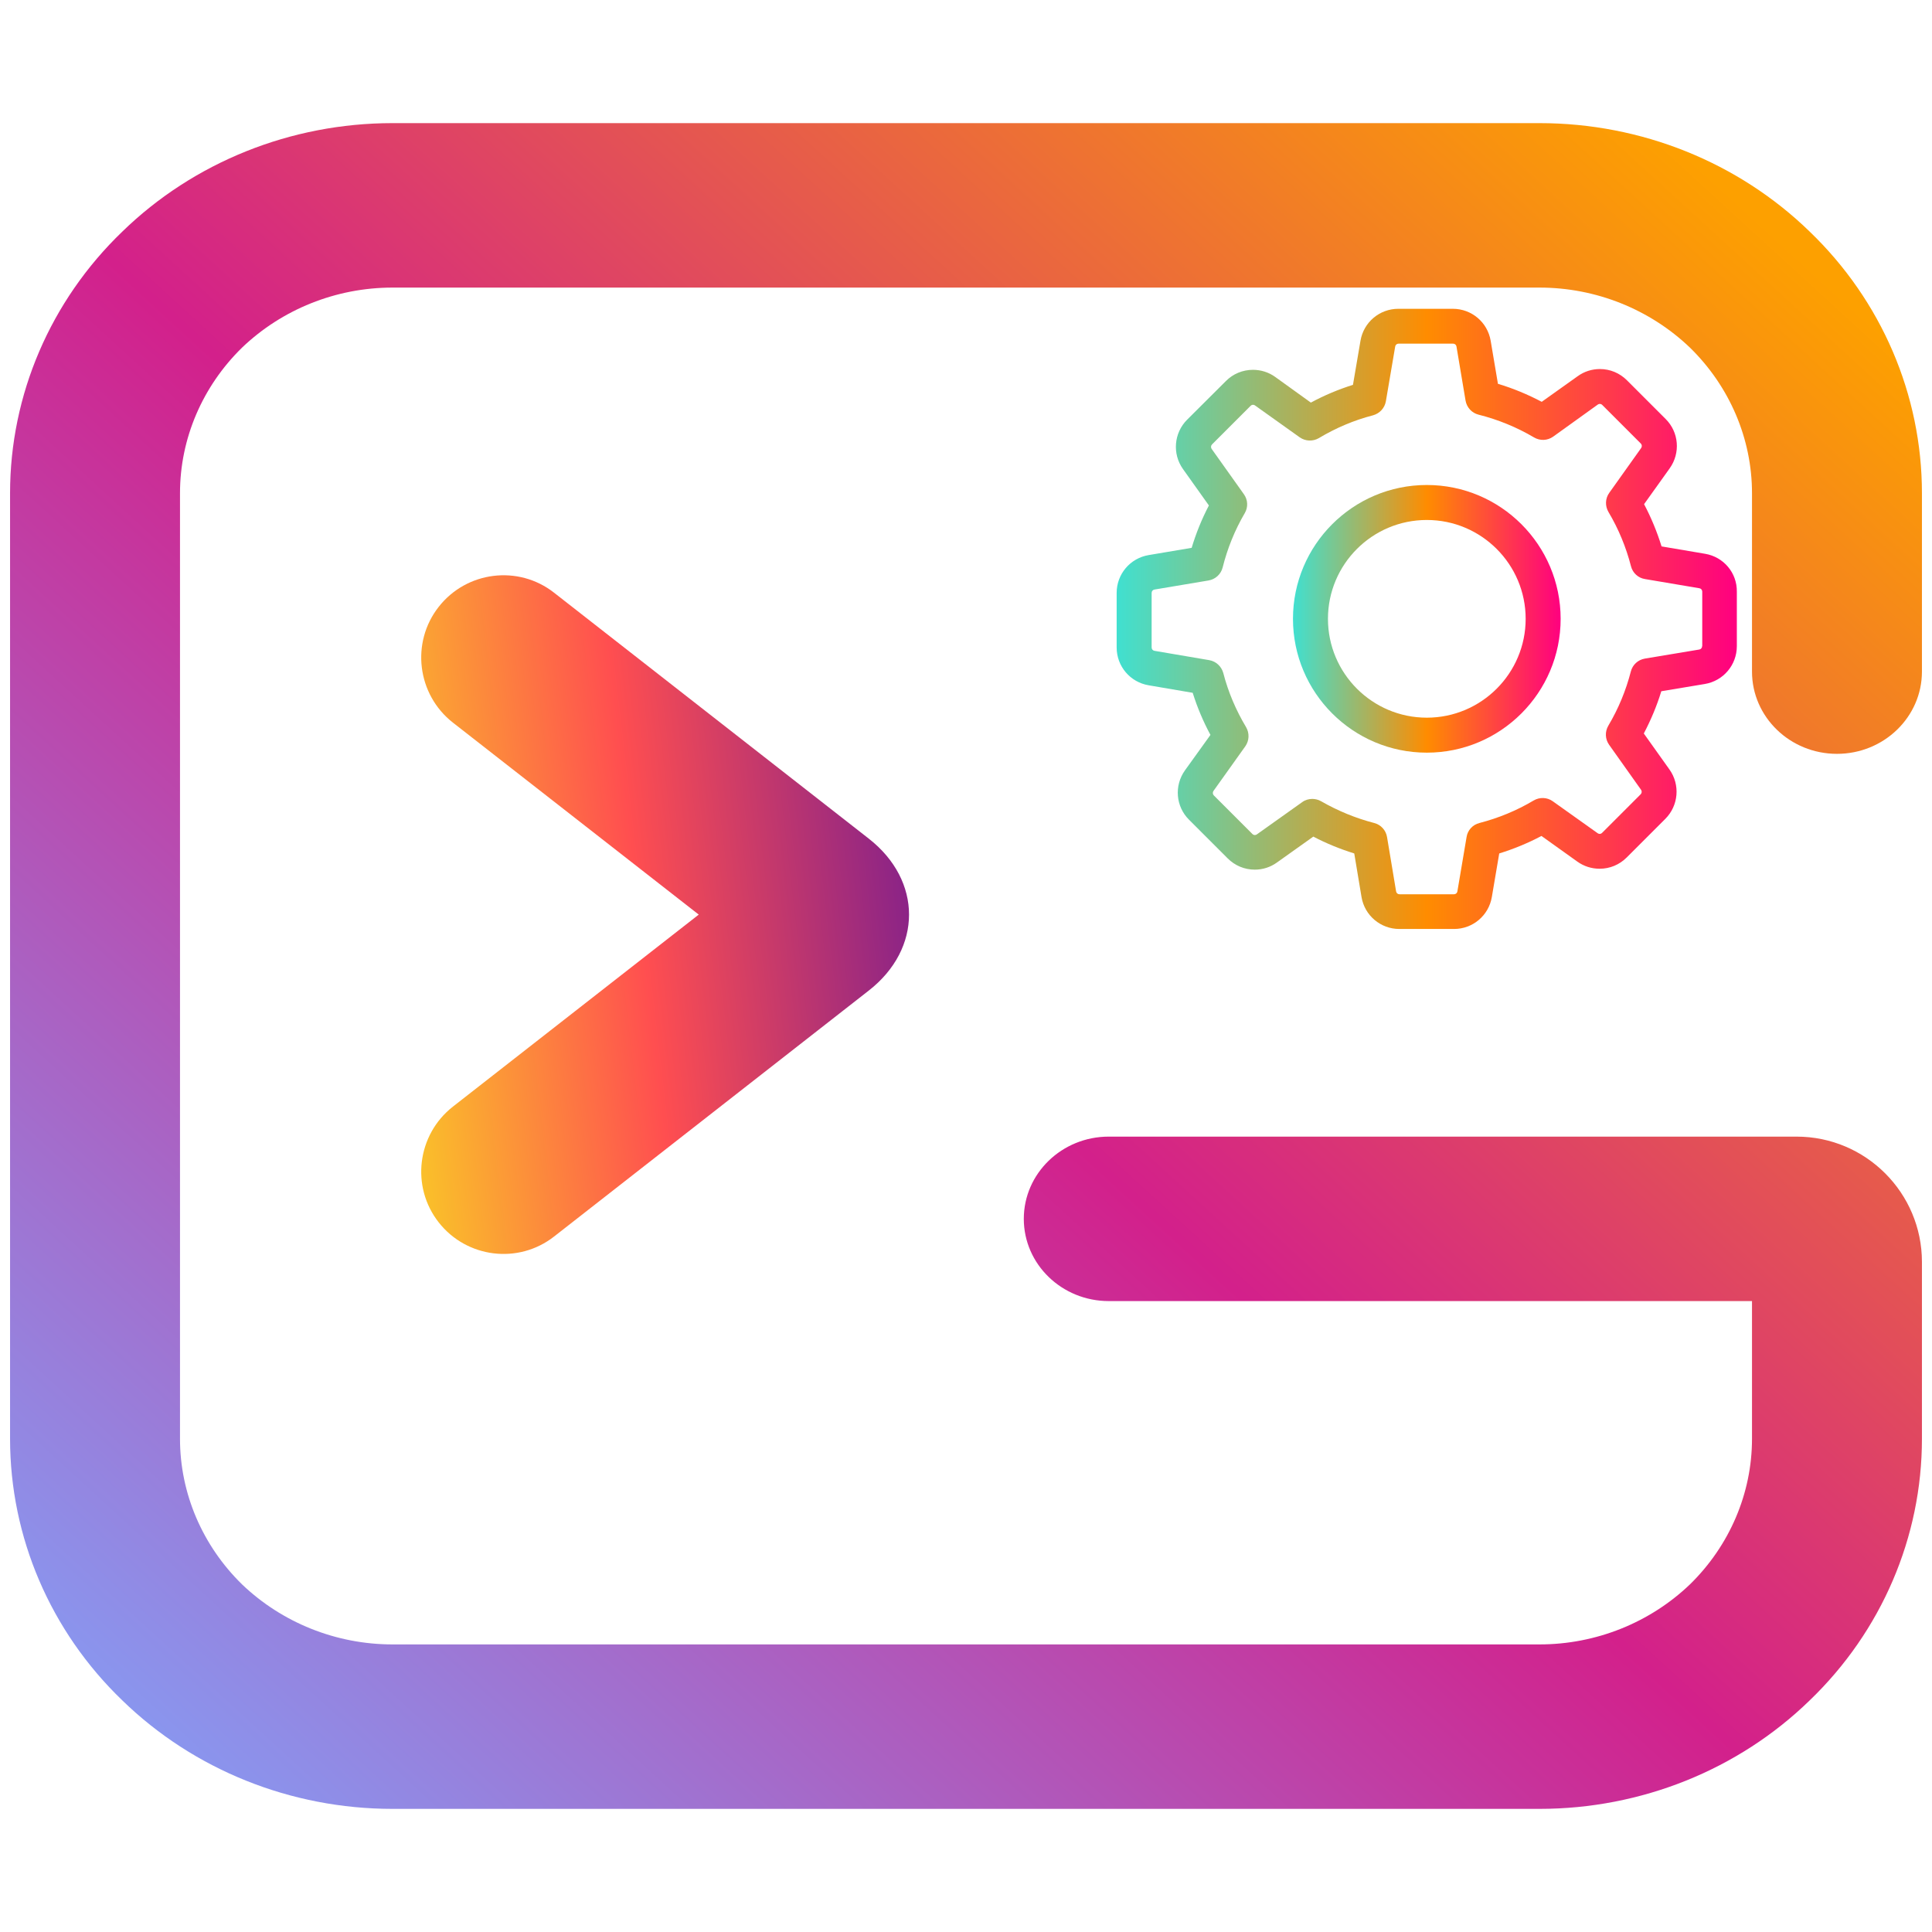
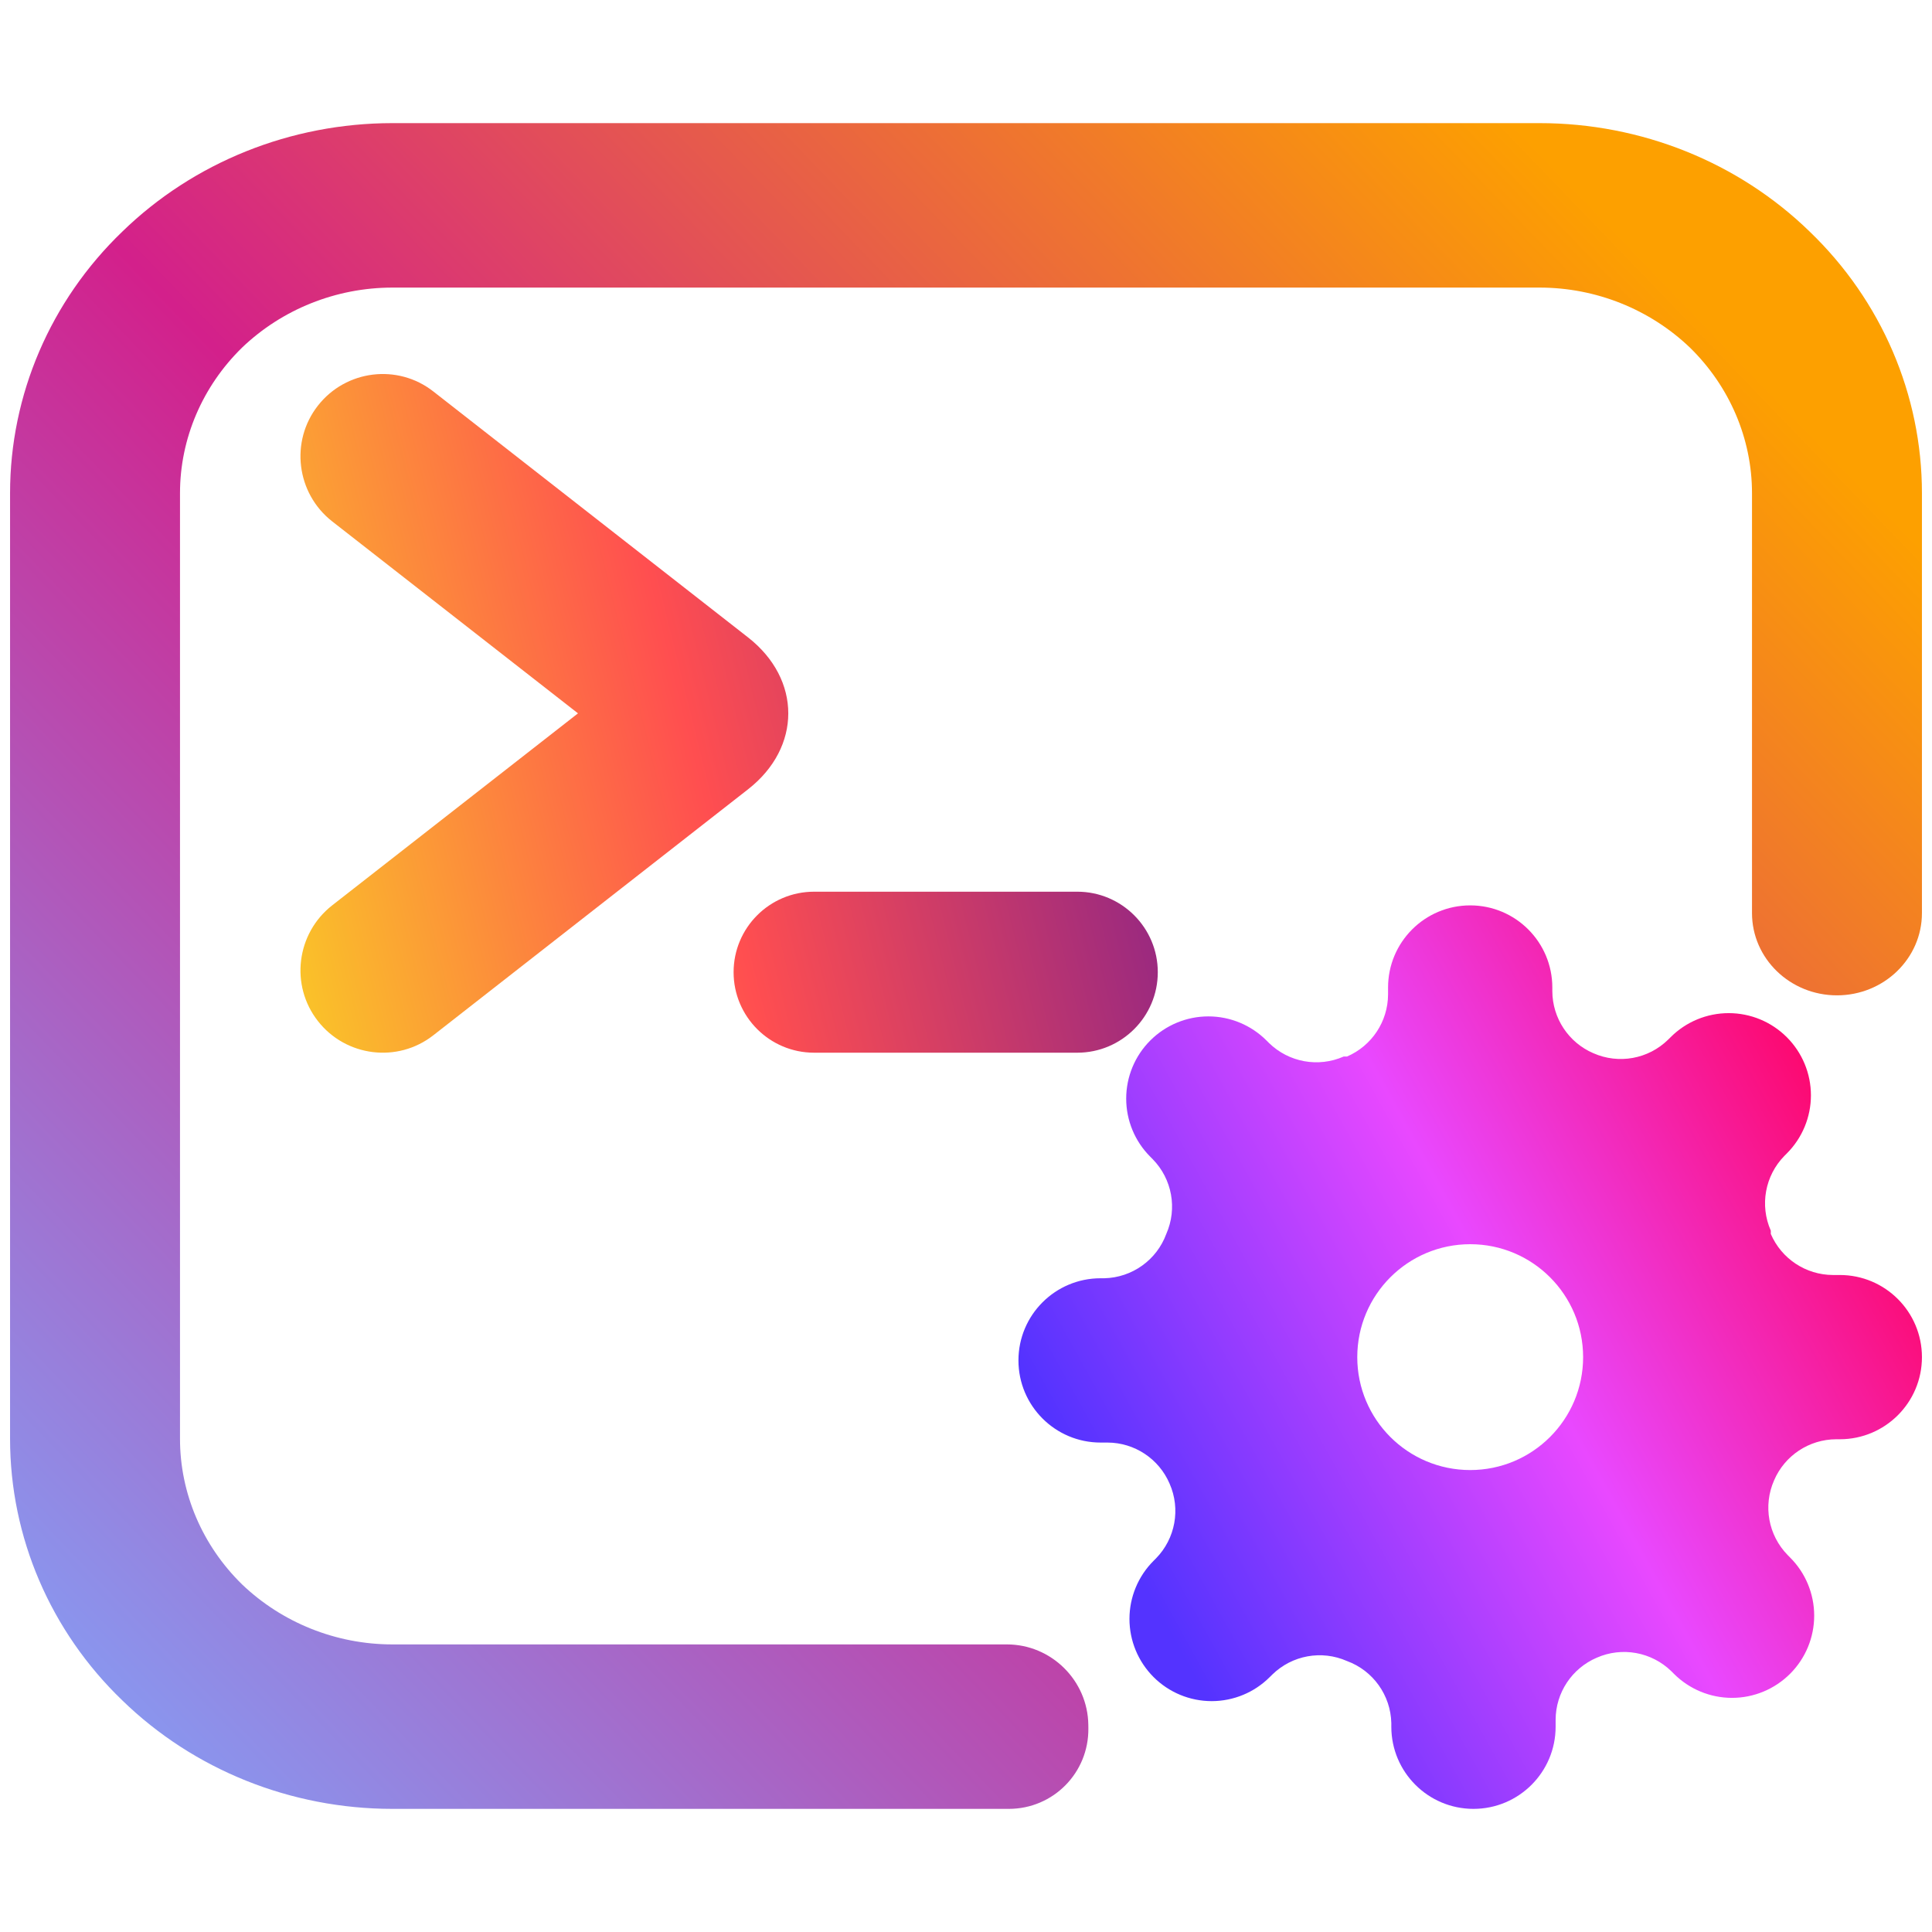
- <svg xmlns="http://www.w3.org/2000/svg" xmlns:xlink="http://www.w3.org/1999/xlink" style="isolation:isolate" viewBox="0 0 48 48" width="48pt" height="48pt" version="1.1" id="svg6">
-   <defs id="defs6">
-     <linearGradient xlink:href="#gBase" id="gOuter" x1="0" y1="239.3" x2="478.7" y2="239.3" gradientUnits="userSpaceOnUse" />
-     <linearGradient id="gBase">
-       <stop offset="0" style="stop-color:#40e0d0" id="stop1-3" />
-       <stop offset="0.5" style="stop-color:#ff8c00" id="stop2-6" />
-       <stop offset="1" style="stop-color:#ff0080" id="stop3-7" />
-     </linearGradient>
-     <linearGradient xlink:href="#gBase" id="gInner" x1="136.1" y1="239.3" x2="342.7" y2="239.3" gradientUnits="userSpaceOnUse" />
-   </defs>
-   <linearGradient id="_lgradient_0" x1="0.056" y1="0.957" x2="0.973" y2="0.089" gradientTransform="matrix(47.5,0,0,41.882,0.25,3.059)" gradientUnits="userSpaceOnUse">
-     <stop offset="0%" stop-opacity="1" style="stop-color:rgb(135,154,242)" id="stop1" />
-     <stop offset="47.917%" stop-opacity="1" style="stop-color:rgb(211,32,139)" id="stop2" />
-     <stop offset="97.917%" stop-opacity="1" style="stop-color:rgb(253,160,0)" id="stop3" />
+ <svg xmlns="http://www.w3.org/2000/svg" style="isolation:isolate" viewBox="0 0 48 48" width="48pt" height="48pt">
+   <linearGradient id="_lgradient_3" x1="0.056" y1="0.957" x2="0.973" y2="0.191" gradientTransform="matrix(47.5,0,0,41.882,0.25,3.059)" gradientUnits="userSpaceOnUse">
+     <stop offset="0%" stop-opacity="1" style="stop-color:rgb(135,154,242)" />
+     <stop offset="47.917%" stop-opacity="1" style="stop-color:rgb(211,32,139)" />
+     <stop offset="97.917%" stop-opacity="1" style="stop-color:rgb(253,160,0)" />
  </linearGradient>
-   <path d=" M 27.547 32.325 L 27.547 32.325 C 26.382 32.325 25.436 31.41 25.436 30.282 L 25.436 30.282 C 25.436 29.155 26.382 28.239 27.547 28.239 L 27.547 28.239 L 44.635 28.239 C 46.354 28.239 47.75 29.635 47.75 31.354 L 47.75 35.747 C 47.75 38.189 46.747 40.528 44.963 42.244 C 43.19 43.97 40.773 44.941 38.25 44.941 L 9.75 44.941 C 7.227 44.941 4.81 43.97 3.037 42.244 C 1.253 40.528 0.25 38.189 0.25 35.747 L 0.25 12.253 C 0.25 9.811 1.253 7.472 3.037 5.756 C 4.81 4.03 7.227 3.059 9.75 3.059 L 38.25 3.059 C 40.773 3.059 43.19 4.03 44.963 5.756 C 46.747 7.472 47.75 9.811 47.75 12.253 L 47.75 16.686 L 47.75 16.686 C 47.75 17.814 46.804 18.729 45.639 18.729 L 45.639 18.729 C 44.474 18.729 43.528 17.814 43.528 16.686 L 43.528 16.686 L 43.528 12.253 C 43.528 10.894 42.968 9.597 41.987 8.637 C 40.994 7.687 39.654 7.145 38.25 7.145 L 9.75 7.145 C 8.346 7.145 7.006 7.687 6.013 8.637 C 5.032 9.597 4.472 10.894 4.472 12.253 L 4.472 35.747 C 4.472 37.106 5.032 38.403 6.013 39.363 C 7.006 40.313 8.346 40.855 9.75 40.855 L 38.25 40.855 C 39.654 40.855 40.994 40.313 41.987 39.363 C 42.968 38.403 43.528 37.106 43.528 35.747 L 43.528 32.325 L 27.547 32.325 Z " fill="url(#_lgradient_0)" id="path3" />
-   <linearGradient id="_lgradient_1" x1="-0.058" y1="0.61" x2="0.911" y2="0.464" gradientTransform="matrix(14.362,0,0,18.51,9.638,13.468)" gradientUnits="userSpaceOnUse">
-     <stop offset="0%" stop-opacity="1" style="stop-color:rgb(249,212,35)" id="stop4" />
-     <stop offset="51.562%" stop-opacity="1" style="stop-color:rgb(255,78,80)" id="stop5" />
-     <stop offset="99.13%" stop-opacity="1" style="stop-color:rgb(138,35,135)" id="stop6" />
+   <path d=" M 25.063 44.941 L 9.75 44.941 C 7.227 44.941 4.81 43.97 3.037 42.244 C 1.253 40.528 0.25 38.189 0.25 35.747 L 0.25 12.253 C 0.25 9.811 1.253 7.472 3.037 5.756 C 4.81 4.03 7.227 3.059 9.75 3.059 L 38.25 3.059 C 40.773 3.059 43.19 4.03 44.963 5.756 C 46.747 7.472 47.75 9.811 47.75 12.253 L 47.75 22.686 L 47.75 22.686 C 47.75 23.814 46.804 24.729 45.639 24.729 L 45.639 24.729 C 44.474 24.729 43.528 23.814 43.528 22.686 L 43.528 22.686 L 43.528 12.253 C 43.528 10.894 42.968 9.597 41.987 8.637 C 40.994 7.687 39.654 7.145 38.25 7.145 L 9.75 7.145 C 8.346 7.145 7.006 7.687 6.013 8.637 C 5.032 9.597 4.472 10.894 4.472 12.253 L 4.472 35.747 C 4.472 37.106 5.032 38.403 6.013 39.363 C 7.006 40.313 8.346 40.855 9.75 40.855 L 25.016 40.855 C 26.119 40.855 27.026 41.751 27.039 42.855 L 27.04 42.941 C 27.052 44.045 26.166 44.941 25.063 44.941 Z " fill="url(#_lgradient_3)" />
+   <linearGradient id="_lgradient_4" x1="0" y1="0.5" x2="0.887" y2="0.011" gradientTransform="matrix(22.447,0,0,22.447,25.303,22.494)" gradientUnits="userSpaceOnUse">
+     <stop offset="0%" stop-opacity="1" style="stop-color:rgb(84,51,255)" />
+     <stop offset="49.167%" stop-opacity="1" style="stop-color:rgb(233,72,255)" />
+     <stop offset="97.083%" stop-opacity="1" style="stop-color:rgb(255,0,91)" />
  </linearGradient>
-   <path d=" M 11.252 17.953 L 11.252 17.953 C 10.361 17.254 10.203 15.965 10.899 15.077 L 10.899 15.077 C 11.595 14.189 12.879 14.031 13.765 14.725 L 13.765 14.725 L 21.585 20.836 C 22.918 21.878 22.918 23.569 21.585 24.61 L 13.765 30.722 L 13.765 30.722 C 12.879 31.415 11.595 31.257 10.899 30.369 L 10.899 30.369 C 10.203 29.481 10.361 28.193 11.252 27.494 L 11.252 27.494 L 17.36 22.723 L 11.252 17.953 Z " fill="url(#_lgradient_1)" id="path6" />
-   <g transform="matrix(0.03218771,0,0,0.03218771,27.74288,7.672019)" id="g4" style="isolation:isolate">
-     <path d="m 454.2,189.101 -33.6,-5.7 c -3.5,-11.3 -8,-22.2 -13.5,-32.6 l 19.8,-27.7 c 8.4,-11.8 7.1,-27.9 -3.2,-38.1 l -29.8,-29.8 c -5.6,-5.6 -13,-8.7 -20.9,-8.7 -6.2,0 -12.1,1.9 -17.1,5.5 l -27.8,19.8 c -10.8,-5.7 -22.1,-10.4 -33.8,-13.9 l -5.6,-33.2 c -2.4,-14.3 -14.7,-24.7 -29.2,-24.7 h -42.1 c -14.5,0 -26.8,10.4 -29.2,24.7 l -5.8,34 c -11.2,3.5 -22.1,8.1 -32.5,13.7 l -27.5,-19.8 c -5,-3.6 -11,-5.5 -17.2,-5.5 -7.9,0 -15.4,3.1 -20.9,8.7 l -29.9,29.8 c -10.2,10.2 -11.6,26.3 -3.2,38.1 l 20,28.1 c -5.5,10.5 -9.9,21.4 -13.3,32.7 l -33.2,5.6 c -14.3,2.4 -24.7,14.7 -24.7,29.2 v 42.1 c 0,14.5 10.4,26.8 24.7,29.2 l 34,5.8 c 3.5,11.2 8.1,22.1 13.7,32.5 l -19.7,27.4 c -8.4,11.8 -7.1,27.9 3.2,38.1 l 29.8,29.8 c 5.6,5.6 13,8.7 20.9,8.7 6.2,0 12.1,-1.9 17.1,-5.5 l 28.1,-20 c 10.1,5.3 20.7,9.6 31.6,13 l 5.6,33.6 c 2.4,14.3 14.7,24.7 29.2,24.7 h 42.2 c 14.5,0 26.8,-10.4 29.2,-24.7 l 5.7,-33.6 c 11.3,-3.5 22.2,-8 32.6,-13.5 l 27.7,19.8 c 5,3.6 11,5.5 17.2,5.5 v 0 c 7.9,0 15.3,-3.1 20.9,-8.7 l 29.8,-29.8 c 10.2,-10.2 11.6,-26.3 3.2,-38.1 l -19.8,-27.8 c 5.5,-10.5 10.1,-21.4 13.5,-32.6 l 33.6,-5.6 c 14.3,-2.4 24.7,-14.7 24.7,-29.2 v -42.1 c 0.2,-14.5 -10.2,-26.8 -24.5,-29.2 z m -2.3,71.3 c 0,1.3 -0.9,2.4 -2.2,2.6 l -42,7 c -5.3,0.9 -9.5,4.8 -10.8,9.9 -3.8,14.7 -9.6,28.8 -17.4,41.9 -2.7,4.6 -2.5,10.3 0.6,14.7 l 24.7,34.8 c 0.7,1 0.6,2.5 -0.3,3.4 l -29.8,29.8 c -0.7,0.7 -1.4,0.8 -1.9,0.8 -0.6,0 -1.1,-0.2 -1.5,-0.5 l -34.7,-24.7 c -4.3,-3.1 -10.1,-3.3 -14.7,-0.6 -13.1,7.8 -27.2,13.6 -41.9,17.4 -5.2,1.3 -9.1,5.6 -9.9,10.8 l -7.1,42 c -0.2,1.3 -1.3,2.2 -2.6,2.2 h -42.1 c -1.3,0 -2.4,-0.9 -2.6,-2.2 l -7,-42 c -0.9,-5.3 -4.8,-9.5 -9.9,-10.8 -14.3,-3.7 -28.1,-9.4 -41,-16.8 -2.1,-1.2 -4.5,-1.8 -6.8,-1.8 -2.7,0 -5.5,0.8 -7.8,2.5 l -35,24.9 c -0.5,0.3 -1,0.5 -1.5,0.5 -0.4,0 -1.2,-0.1 -1.9,-0.8 L 75,375.601 c -0.9,-0.9 -1,-2.3 -0.3,-3.4 l 24.6,-34.5 c 3.1,-4.4 3.3,-10.2 0.6,-14.8 -7.8,-13 -13.8,-27.1 -17.6,-41.8 -1.4,-5.1 -5.6,-9 -10.8,-9.9 l -42.3,-7.2 c -1.3,-0.2 -2.2,-1.3 -2.2,-2.6 v -42.1 c 0,-1.3 0.9,-2.4 2.2,-2.6 l 41.7,-7 c 5.3,-0.9 9.6,-4.8 10.9,-10 3.7,-14.7 9.4,-28.9 17.1,-42 2.7,-4.6 2.4,-10.3 -0.7,-14.6 l -24.9,-35 c -0.7,-1 -0.6,-2.5 0.3,-3.4 l 29.8,-29.8 c 0.7,-0.7 1.4,-0.8 1.9,-0.8 0.6,0 1.1,0.2 1.5,0.5 l 34.5,24.6 c 4.4,3.1 10.2,3.3 14.8,0.6 13,-7.8 27.1,-13.8 41.8,-17.6 5.1,-1.4 9,-5.6 9.9,-10.8 l 7.2,-42.3 c 0.2,-1.3 1.3,-2.2 2.6,-2.2 h 42.1 c 1.3,0 2.4,0.9 2.6,2.2 l 7,41.7 c 0.9,5.3 4.8,9.6 10,10.9 15.1,3.8 29.5,9.7 42.9,17.6 4.6,2.7 10.3,2.5 14.7,-0.6 l 34.5,-24.8 c 0.5,-0.3 1,-0.5 1.5,-0.5 0.4,0 1.2,0.1 1.9,0.8 l 29.8,29.8 c 0.9,0.9 1,2.3 0.3,3.4 l -24.7,34.7 c -3.1,4.3 -3.3,10.1 -0.6,14.7 7.8,13.1 13.6,27.2 17.4,41.9 1.3,5.2 5.6,9.1 10.8,9.9 l 42,7.1 c 1.3,0.2 2.2,1.3 2.2,2.6 v 42.1 z" style="fill:url(#gOuter)" id="path3-6" />
-     <path d="m 239.4,136.001 c -57,0 -103.3,46.3 -103.3,103.3 0,57 46.3,103.3 103.3,103.3 57,0 103.3,-46.3 103.3,-103.3 0,-57 -46.3,-103.3 -103.3,-103.3 z m 0,179.6 c -42.1,0 -76.3,-34.2 -76.3,-76.3 0,-42.1 34.2,-76.3 76.3,-76.3 42.1,0 76.3,34.2 76.3,76.3 0,42.1 -34.2,76.3 -76.3,76.3 z" style="fill:url(#gInner)" id="path4" />
-   </g>
+   <path d=" M 36.527 22.494 C 37.654 22.494 38.567 23.408 38.567 24.535 L 38.567 24.626 C 38.57 25.297 38.971 25.903 39.587 26.167 C 40.217 26.445 40.952 26.312 41.444 25.83 L 41.506 25.769 C 41.888 25.386 42.408 25.171 42.949 25.171 C 43.491 25.171 44.01 25.386 44.393 25.769 C 44.776 26.152 44.992 26.671 44.992 27.213 C 44.992 27.755 44.776 28.274 44.393 28.657 L 44.332 28.718 C 43.851 29.21 43.717 29.945 43.995 30.575 L 43.995 30.657 C 44.26 31.273 44.865 31.674 45.536 31.677 L 45.709 31.677 C 46.836 31.677 47.75 32.59 47.75 33.718 C 47.75 34.845 46.836 35.758 45.709 35.758 L 45.618 35.758 C 44.947 35.761 44.341 36.162 44.077 36.778 C 43.799 37.408 43.932 38.143 44.414 38.635 L 44.475 38.697 C 44.858 39.079 45.073 39.599 45.073 40.14 C 45.073 40.682 44.858 41.201 44.475 41.584 C 44.092 41.967 43.573 42.183 43.031 42.183 C 42.489 42.183 41.97 41.967 41.587 41.584 L 41.526 41.523 C 41.034 41.042 40.299 40.908 39.669 41.186 C 39.052 41.451 38.651 42.056 38.649 42.727 L 38.649 42.9 C 38.649 44.027 37.735 44.941 36.608 44.941 C 35.481 44.941 34.567 44.027 34.567 42.9 L 34.567 42.809 C 34.551 42.117 34.114 41.506 33.466 41.268 C 32.836 40.99 32.101 41.123 31.609 41.605 L 31.547 41.666 C 31.165 42.049 30.645 42.264 30.104 42.264 C 29.562 42.264 29.043 42.049 28.66 41.666 C 28.277 41.283 28.061 40.764 28.061 40.222 C 28.061 39.68 28.277 39.161 28.66 38.778 L 28.721 38.717 C 29.202 38.225 29.336 37.49 29.058 36.86 C 28.793 36.243 28.188 35.842 27.517 35.84 L 27.344 35.84 C 26.217 35.84 25.303 34.926 25.303 33.799 C 25.303 32.672 26.217 31.758 27.344 31.758 L 27.435 31.758 C 28.127 31.742 28.738 31.305 28.976 30.657 C 29.254 30.027 29.121 29.292 28.639 28.8 L 28.578 28.738 C 28.195 28.356 27.98 27.836 27.98 27.295 C 27.98 26.753 28.195 26.234 28.578 25.851 C 28.961 25.468 29.48 25.252 30.022 25.252 C 30.564 25.252 31.083 25.468 31.466 25.851 L 31.527 25.912 C 32.019 26.393 32.754 26.527 33.384 26.249 L 33.466 26.249 C 34.082 25.984 34.483 25.379 34.486 24.708 L 34.486 24.535 C 34.486 23.408 35.399 22.494 36.527 22.494 Z  M 36.527 30.912 C 34.977 30.912 33.721 32.168 33.721 33.718 C 33.721 35.267 34.977 36.523 36.527 36.523 C 38.076 36.523 39.332 35.267 39.332 33.718 C 39.332 32.168 38.076 30.912 36.527 30.912 Z " fill-rule="evenodd" fill="url(#_lgradient_4)" />
+   <linearGradient id="_lgradient_5" x1="-0.137" y1="0.621" x2="1.001" y2="0.4" gradientTransform="matrix(21.3,0,0,16.861,7.465,9.292)" gradientUnits="userSpaceOnUse">
+     <stop offset="0%" stop-opacity="1" style="stop-color:rgb(249,212,35)" />
+     <stop offset="51.562%" stop-opacity="1" style="stop-color:rgb(255,78,80)" />
+     <stop offset="99.13%" stop-opacity="1" style="stop-color:rgb(138,35,135)" />
+   </linearGradient>
+   <path d=" M 8.252 12.953 L 8.252 12.953 C 7.361 12.254 7.203 10.965 7.899 10.077 L 7.899 10.077 C 8.595 9.189 9.879 9.031 10.765 9.725 L 10.765 9.725 L 18.585 15.836 C 19.918 16.878 19.918 18.569 18.585 19.61 L 10.765 25.722 L 10.765 25.722 C 9.879 26.415 8.595 26.257 7.899 25.369 L 7.899 25.369 C 7.203 24.481 7.361 23.193 8.252 22.494 L 8.252 22.494 L 14.36 17.723 L 8.252 12.953 Z  M 20.226 22.154 L 26.765 22.154 C 27.868 22.154 28.765 23.05 28.765 24.154 L 28.765 24.154 C 28.765 25.258 27.868 26.154 26.765 26.154 L 20.226 26.154 C 19.122 26.154 18.226 25.258 18.226 24.154 L 18.226 24.154 C 18.226 23.05 19.122 22.154 20.226 22.154 Z " fill-rule="evenodd" fill="url(#_lgradient_5)" />
</svg>
